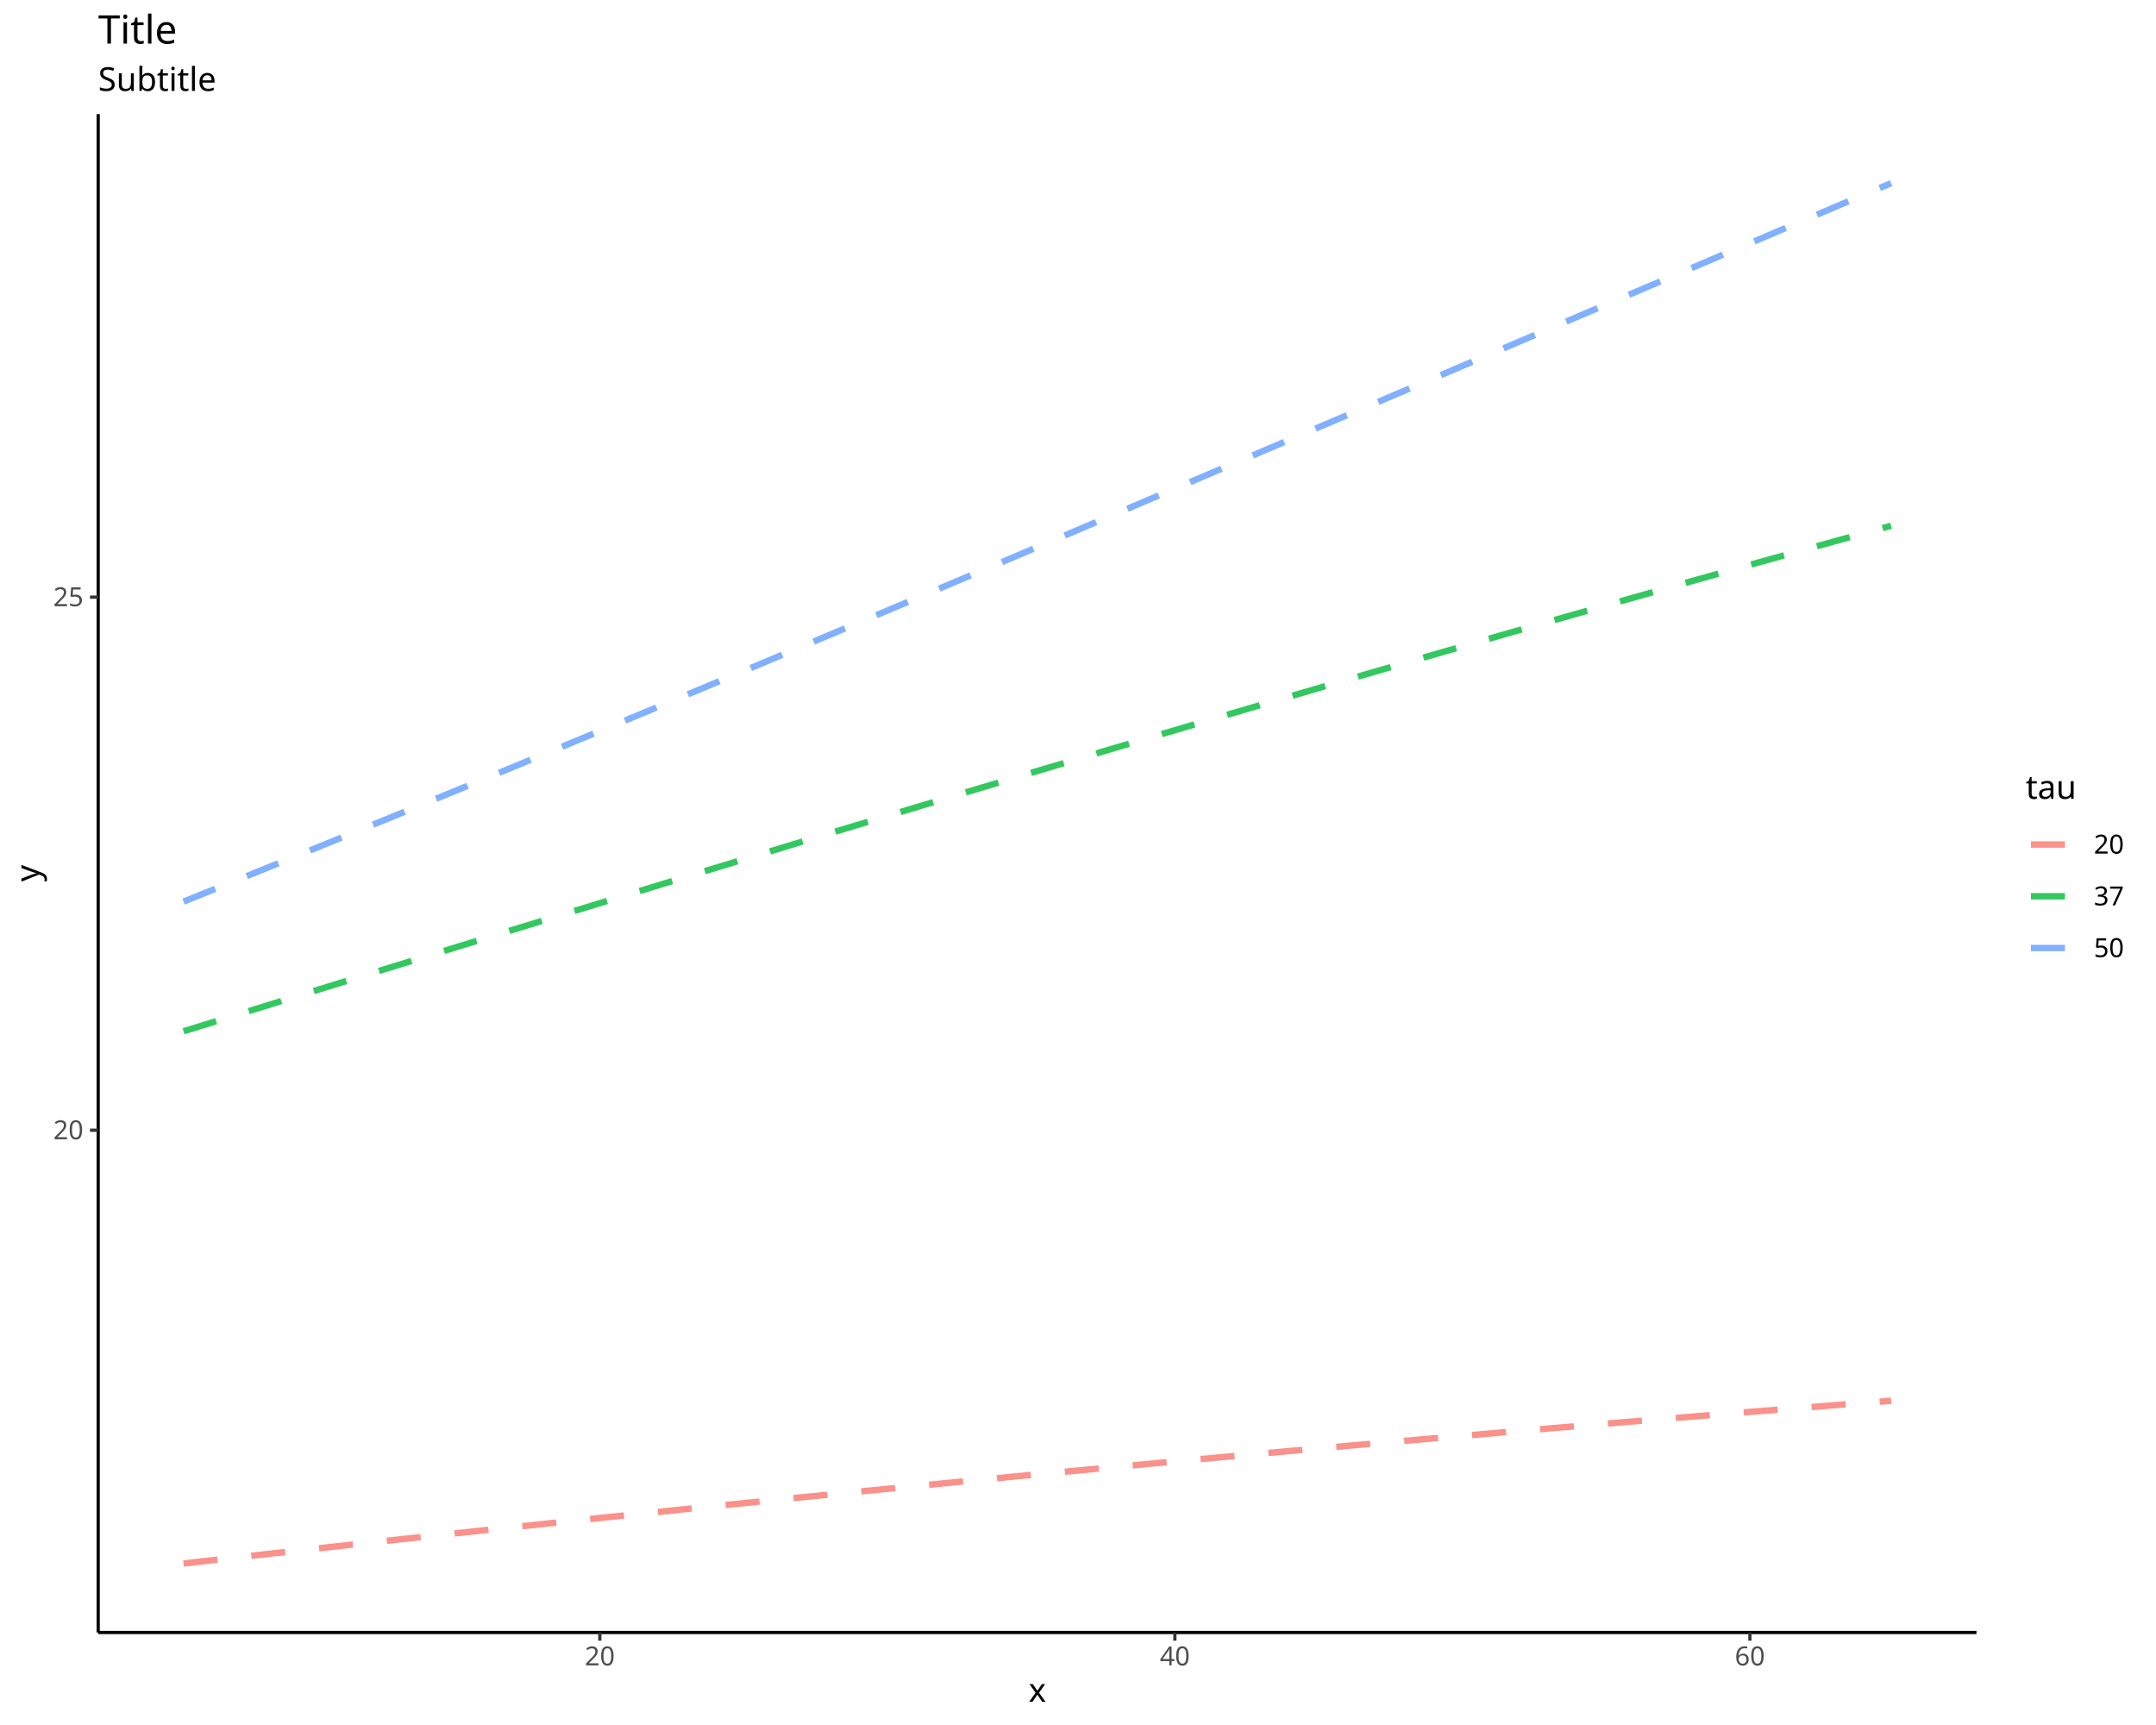
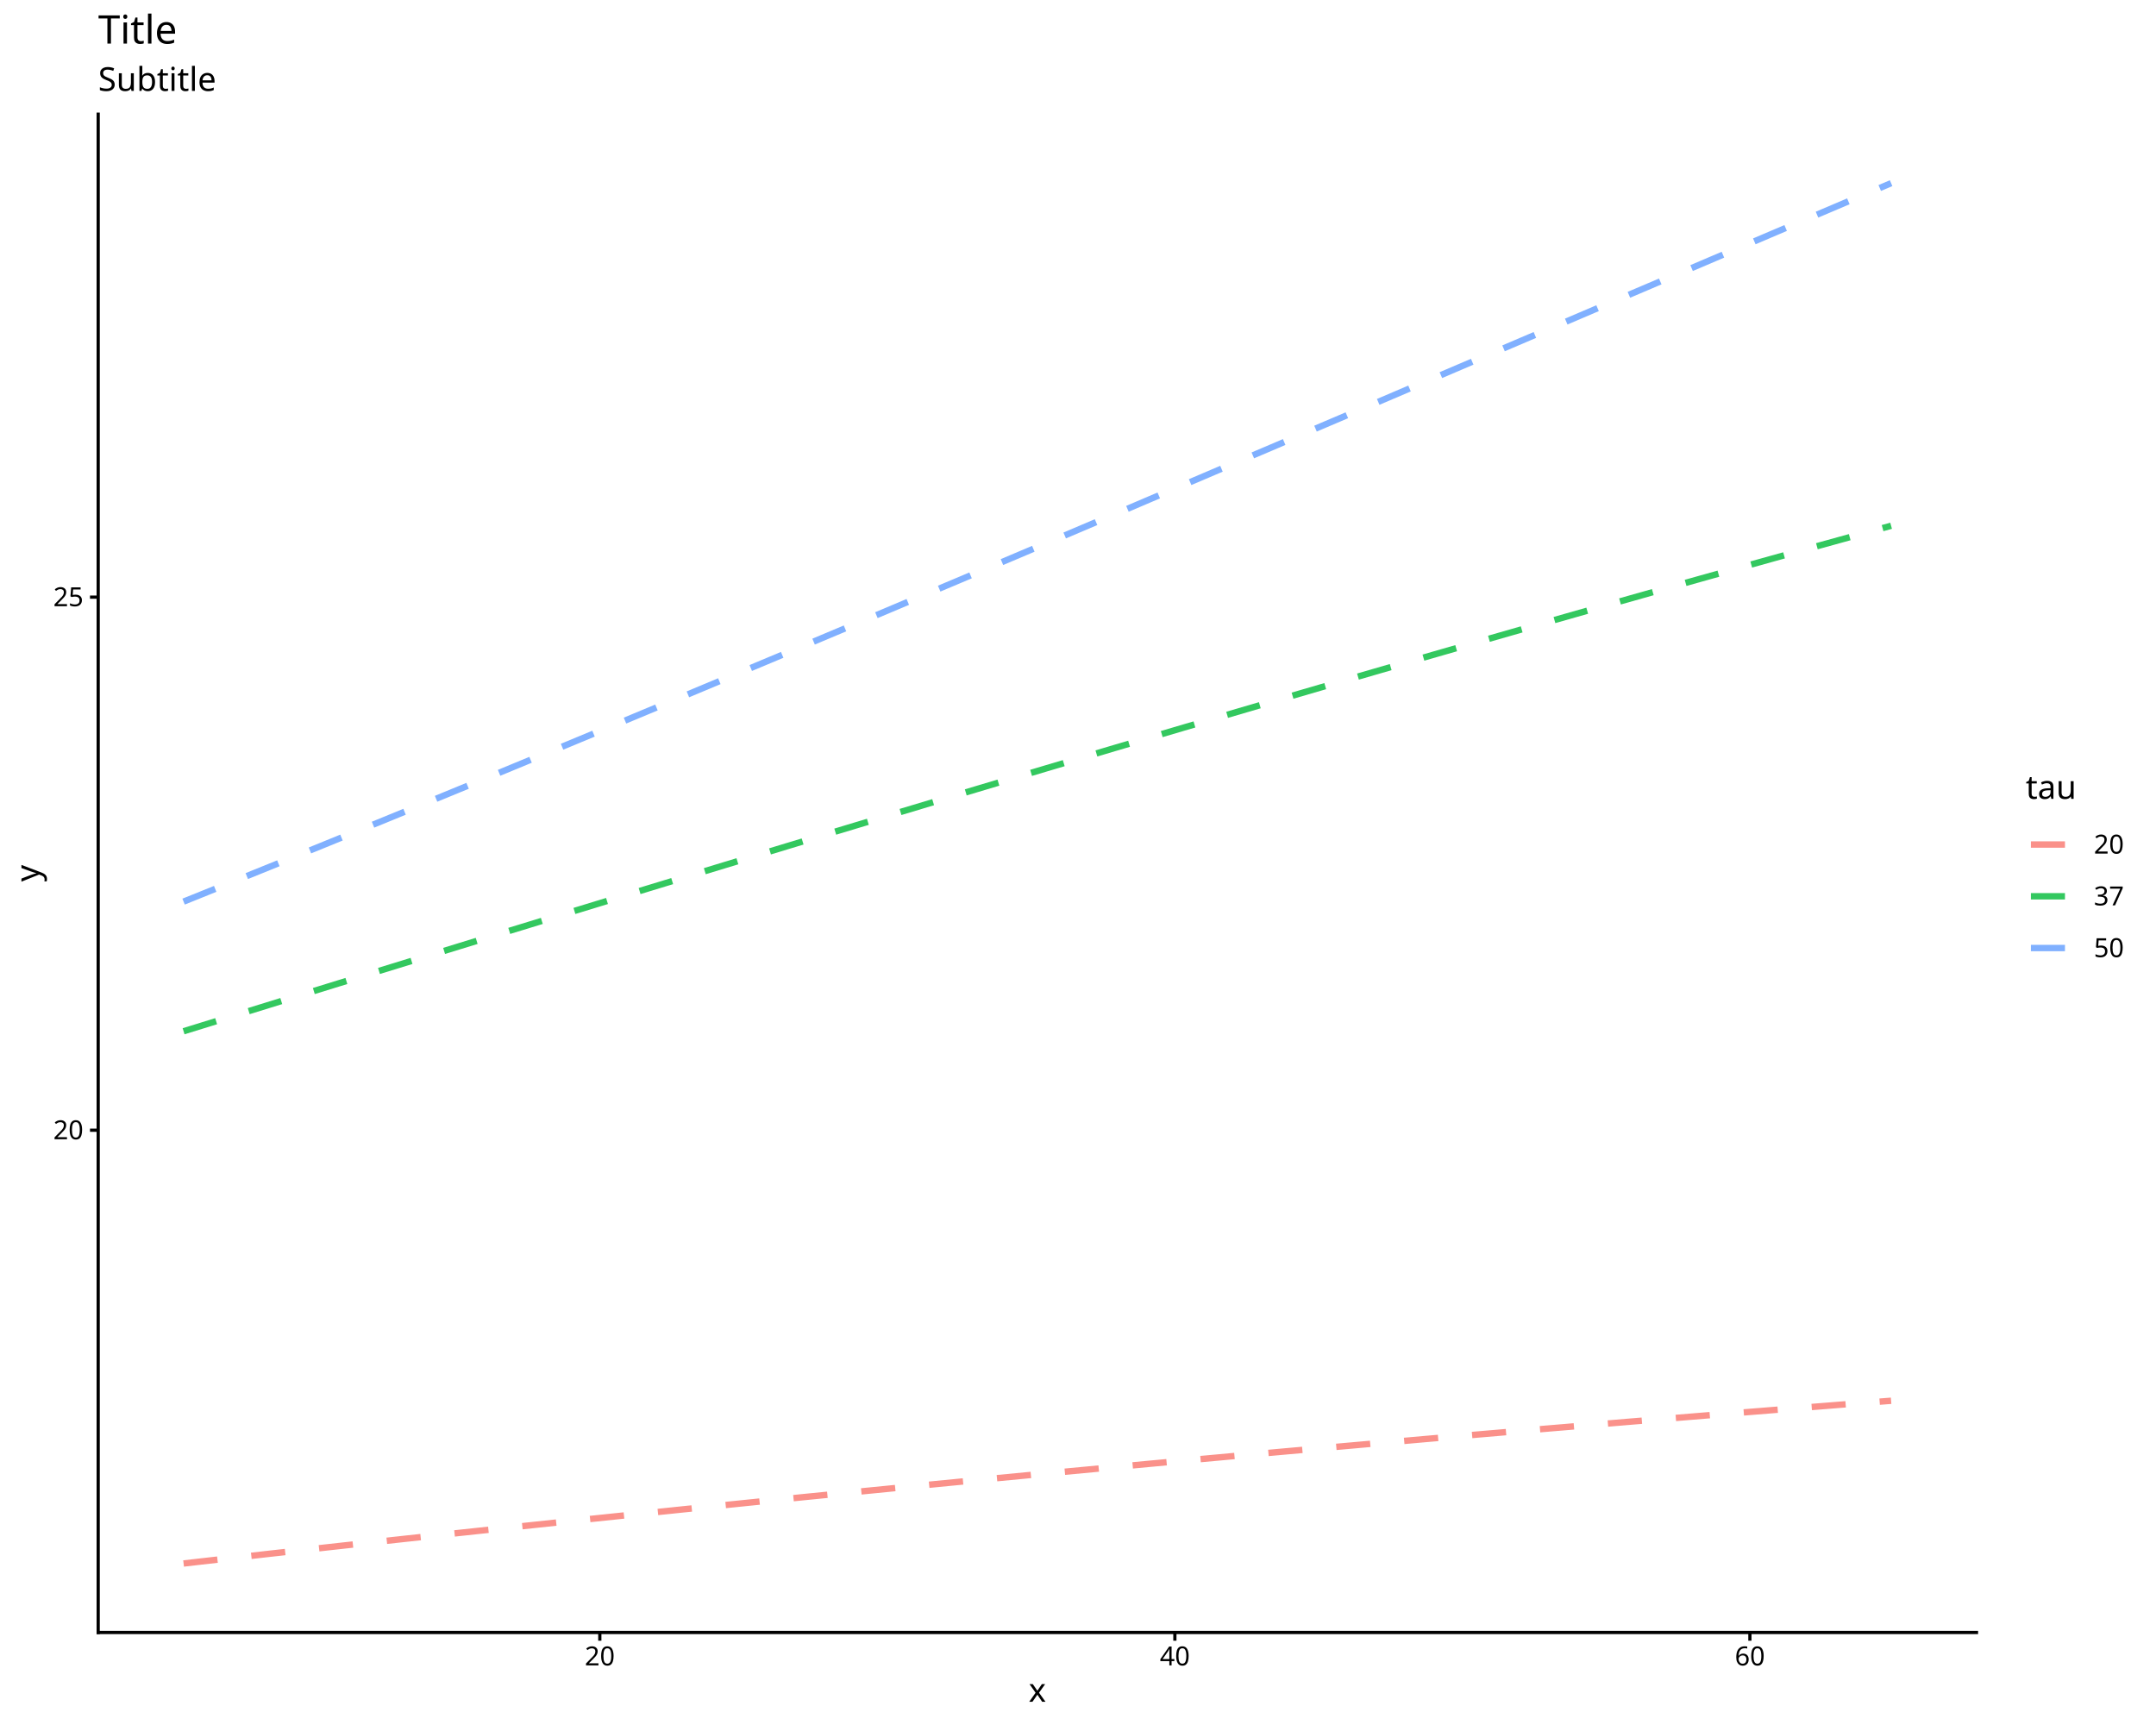
<svg xmlns="http://www.w3.org/2000/svg" class="svglite" data-engine-version="2.0" width="720.00pt" height="576.00pt" viewBox="0 0 720.00 576.00">
  <defs>
    <style type="text/css">
    .svglite line, .svglite polyline, .svglite polygon, .svglite path, .svglite rect, .svglite circle {
      fill: none;
      stroke: #000000;
      stroke-linecap: round;
      stroke-linejoin: round;
      stroke-miterlimit: 10.00;
    }
  </style>
  </defs>
  <rect width="100%" height="100%" style="stroke: none; fill: #FFFFFF;" />
  <defs>
    <clipPath id="cpMC4wMHw3MjAuMDB8MC4wMHw1NzYuMDA=">
      <rect x="0.00" y="0.00" width="720.00" height="576.00" />
    </clipPath>
  </defs>
  <g clip-path="url(#cpMC4wMHw3MjAuMDB8MC4wMHw1NzYuMDA=)">
    <rect x="0.00" y="0.00" width="720.00" height="576.00" style="stroke-width: 1.07; stroke: #FFFFFF; fill: #FFFFFF;" />
  </g>
  <defs>
    <clipPath id="cpMzIuNzl8NjYwLjA1fDM4LjEyfDU0NS4xMQ==">
      <rect x="32.79" y="38.12" width="627.26" height="507.00" />
    </clipPath>
  </defs>
  <g clip-path="url(#cpMzIuNzl8NjYwLjA1fDM4LjEyfDU0NS4xMQ==)">
    <rect x="32.79" y="38.12" width="627.26" height="507.00" style="stroke-width: 1.07; stroke: none; fill: #FFFFFF;" />
    <polyline points="61.31,522.07 67.07,521.41 72.83,520.76 78.59,520.11 84.35,519.46 90.11,518.81 95.87,518.17 101.63,517.53 107.39,516.89 113.15,516.25 118.91,515.62 124.67,514.98 130.43,514.35 136.19,513.72 141.95,513.10 147.70,512.47 153.46,511.85 159.22,511.23 164.98,510.62 170.74,510.00 176.50,509.39 182.26,508.78 188.02,508.17 193.78,507.56 199.54,506.96 205.30,506.36 211.06,505.76 216.82,505.16 222.58,504.57 228.34,503.97 234.10,503.38 239.86,502.79 245.62,502.21 251.38,501.62 257.14,501.04 262.90,500.46 268.66,499.88 274.42,499.31 280.18,498.74 285.94,498.16 291.70,497.60 297.46,497.03 303.22,496.46 308.98,495.90 314.74,495.34 320.50,494.78 326.26,494.23 332.02,493.67 337.78,493.12 343.54,492.57 349.30,492.02 355.06,491.48 360.82,490.94 366.58,490.40 372.34,489.86 378.10,489.32 383.86,488.78 389.62,488.25 395.38,487.72 401.14,487.19 406.90,486.67 412.66,486.14 418.42,485.62 424.18,485.10 429.94,484.58 435.70,484.07 441.46,483.55 447.22,483.04 452.98,482.53 458.74,482.02 464.50,481.52 470.26,481.02 476.02,480.51 481.78,480.01 487.54,479.52 493.30,479.02 499.06,478.53 504.82,478.04 510.58,477.55 516.34,477.06 522.10,476.58 527.86,476.09 533.62,475.61 539.38,475.13 545.14,474.65 550.90,474.18 556.66,473.71 562.42,473.24 568.18,472.77 573.94,472.30 579.70,471.83 585.46,471.37 591.22,470.91 596.98,470.45 602.74,469.99 608.50,469.54 614.26,469.08 620.02,468.63 625.78,468.18 631.54,467.73 " style="stroke-width: 2.13; stroke: #F8766D; stroke-opacity: 0.80; stroke-dasharray: 11.38,11.38; stroke-linecap: butt;" />
    <polyline points="61.31,344.35 67.07,342.57 72.83,340.79 78.59,339.01 84.35,337.23 90.11,335.45 95.87,333.67 101.63,331.90 107.39,330.12 113.15,328.34 118.91,326.57 124.67,324.79 130.43,323.02 136.19,321.25 141.95,319.48 147.70,317.71 153.46,315.94 159.22,314.17 164.98,312.40 170.74,310.63 176.50,308.87 182.26,307.10 188.02,305.34 193.78,303.58 199.54,301.82 205.30,300.06 211.06,298.30 216.82,296.54 222.58,294.79 228.34,293.04 234.10,291.28 239.86,289.53 245.62,287.78 251.38,286.04 257.14,284.29 262.90,282.54 268.66,280.80 274.42,279.06 280.18,277.32 285.94,275.58 291.70,273.85 297.46,272.11 303.22,270.38 308.98,268.65 314.74,266.92 320.50,265.19 326.26,263.47 332.02,261.75 337.78,260.03 343.54,258.31 349.30,256.59 355.06,254.88 360.82,253.16 366.58,251.45 372.34,249.74 378.10,248.04 383.86,246.33 389.62,244.63 395.38,242.93 401.14,241.24 406.90,239.54 412.66,237.85 418.42,236.16 424.18,234.47 429.94,232.79 435.70,231.11 441.46,229.43 447.22,227.75 452.98,226.07 458.74,224.40 464.50,222.73 470.26,221.07 476.02,219.40 481.78,217.74 487.54,216.08 493.30,214.42 499.06,212.77 504.82,211.12 510.58,209.47 516.34,207.83 522.10,206.19 527.86,204.55 533.62,202.91 539.38,201.28 545.14,199.65 550.90,198.02 556.66,196.39 562.42,194.77 568.18,193.15 573.94,191.54 579.70,189.93 585.46,188.32 591.22,186.71 596.98,185.11 602.74,183.51 608.50,181.91 614.26,180.32 620.02,178.73 625.78,177.14 631.54,175.56 " style="stroke-width: 2.13; stroke: #00BA38; stroke-opacity: 0.80; stroke-dasharray: 11.38,11.38; stroke-linecap: butt;" />
    <polyline points="61.31,301.06 67.07,298.74 72.83,296.41 78.59,294.08 84.35,291.75 90.11,289.42 95.87,287.08 101.63,284.73 107.39,282.39 113.15,280.04 118.91,277.68 124.67,275.33 130.43,272.97 136.19,270.61 141.95,268.24 147.70,265.87 153.46,263.50 159.22,261.13 164.98,258.75 170.74,256.37 176.50,253.99 182.26,251.60 188.02,249.21 193.78,246.82 199.54,244.43 205.30,242.04 211.06,239.64 216.82,237.24 222.58,234.83 228.34,232.43 234.10,230.02 239.86,227.61 245.62,225.20 251.38,222.78 257.14,220.37 262.90,217.95 268.66,215.53 274.42,213.10 280.18,210.68 285.94,208.25 291.70,205.82 297.46,203.39 303.22,200.96 308.98,198.53 314.74,196.09 320.50,193.66 326.26,191.22 332.02,188.78 337.78,186.34 343.54,183.90 349.30,181.45 355.06,179.01 360.82,176.56 366.58,174.11 372.34,171.67 378.10,169.22 383.86,166.76 389.62,164.31 395.38,161.86 401.14,159.41 406.90,156.95 412.66,154.50 418.42,152.04 424.18,149.59 429.94,147.13 435.70,144.67 441.46,142.21 447.22,139.76 452.98,137.30 458.74,134.84 464.50,132.38 470.26,129.92 476.02,127.46 481.78,125.00 487.54,122.54 493.30,120.08 499.06,117.62 504.82,115.16 510.58,112.70 516.34,110.24 522.10,107.78 527.86,105.32 533.62,102.86 539.38,100.40 545.14,97.94 550.90,95.49 556.66,93.03 562.42,90.57 568.18,88.12 573.94,85.66 579.70,83.21 585.46,80.76 591.22,78.30 596.98,75.85 602.74,73.40 608.50,70.95 614.26,68.50 620.02,66.05 625.78,63.61 631.54,61.16 " style="stroke-width: 2.13; stroke: #619CFF; stroke-opacity: 0.80; stroke-dasharray: 11.38,11.38; stroke-linecap: butt;" />
  </g>
  <g clip-path="url(#cpMC4wMHw3MjAuMDB8MC4wMHw1NzYuMDA=)">
-     <polyline points="32.79,545.11 32.79,38.12 " style="stroke-width: 1.07; stroke-linecap: butt;" />
-     <text x="27.86" y="380.42" text-anchor="end" style="font-size: 8.80px; fill: #4D4D4D; font-family: sans;" textLength="9.79px" lengthAdjust="spacingAndGlyphs">20</text>
-     <text x="27.86" y="202.42" text-anchor="end" style="font-size: 8.80px; fill: #4D4D4D; font-family: sans;" textLength="9.79px" lengthAdjust="spacingAndGlyphs">25</text>
-     <polyline points="30.05,377.39 32.79,377.39 " style="stroke-width: 1.07; stroke: #333333; stroke-linecap: butt;" />
-     <polyline points="30.05,199.39 32.79,199.39 " style="stroke-width: 1.07; stroke: #333333; stroke-linecap: butt;" />
-     <polyline points="32.79,545.11 660.05,545.11 " style="stroke-width: 1.07; stroke-linecap: butt;" />
-     <polyline points="200.31,547.85 200.31,545.11 " style="stroke-width: 1.07; stroke: #333333; stroke-linecap: butt;" />
-     <polyline points="392.35,547.85 392.35,545.11 " style="stroke-width: 1.07; stroke: #333333; stroke-linecap: butt;" />
-     <polyline points="584.38,547.85 584.38,545.11 " style="stroke-width: 1.07; stroke: #333333; stroke-linecap: butt;" />
-     <text x="200.31" y="556.10" text-anchor="middle" style="font-size: 8.80px; fill: #4D4D4D; font-family: sans;" textLength="9.79px" lengthAdjust="spacingAndGlyphs">20</text>
-     <text x="392.35" y="556.10" text-anchor="middle" style="font-size: 8.80px; fill: #4D4D4D; font-family: sans;" textLength="9.79px" lengthAdjust="spacingAndGlyphs">40</text>
-     <text x="584.38" y="556.10" text-anchor="middle" style="font-size: 8.80px; fill: #4D4D4D; font-family: sans;" textLength="9.79px" lengthAdjust="spacingAndGlyphs">60</text>
+     <polyline points="32.79,545.11 32.79,38.12 " style="stroke-width: 1.07; stroke-linecap: square;" />
+     <text x="27.86" y="380.42" text-anchor="end" style="font-size: 8.80px; font-family: sans;" textLength="9.79px" lengthAdjust="spacingAndGlyphs">20</text>
+     <text x="27.86" y="202.42" text-anchor="end" style="font-size: 8.80px; font-family: sans;" textLength="9.79px" lengthAdjust="spacingAndGlyphs">25</text>
+     <polyline points="30.05,377.39 32.79,377.39 " style="stroke-width: 1.07; stroke-linecap: butt;" />
+     <polyline points="30.05,199.39 32.79,199.39 " style="stroke-width: 1.07; stroke-linecap: butt;" />
+     <polyline points="32.79,545.11 660.05,545.11 " style="stroke-width: 1.07; stroke-linecap: square;" />
+     <polyline points="200.31,547.85 200.31,545.11 " style="stroke-width: 1.07; stroke-linecap: butt;" />
+     <polyline points="392.35,547.85 392.35,545.11 " style="stroke-width: 1.07; stroke-linecap: butt;" />
+     <polyline points="584.38,547.85 584.38,545.11 " style="stroke-width: 1.07; stroke-linecap: butt;" />
+     <text x="200.31" y="556.10" text-anchor="middle" style="font-size: 8.80px; font-family: sans;" textLength="9.79px" lengthAdjust="spacingAndGlyphs">20</text>
+     <text x="392.35" y="556.10" text-anchor="middle" style="font-size: 8.80px; font-family: sans;" textLength="9.79px" lengthAdjust="spacingAndGlyphs">40</text>
+     <text x="584.38" y="556.10" text-anchor="middle" style="font-size: 8.80px; font-family: sans;" textLength="9.79px" lengthAdjust="spacingAndGlyphs">60</text>
    <text x="346.42" y="568.24" text-anchor="middle" style="font-size: 11.00px; font-family: sans;" textLength="5.50px" lengthAdjust="spacingAndGlyphs">x</text>
    <text transform="translate(13.05,291.61) rotate(-90)" text-anchor="middle" style="font-size: 11.00px; font-family: sans;" textLength="5.50px" lengthAdjust="spacingAndGlyphs">y</text>
    <rect x="671.01" y="252.55" width="43.51" height="78.13" style="stroke-width: 1.07; stroke: none; fill: #FFFFFF;" />
    <text x="676.49" y="266.74" style="font-size: 11.00px; font-family: sans;" textLength="15.29px" lengthAdjust="spacingAndGlyphs">tau</text>
    <rect x="676.49" y="273.36" width="17.28" height="17.28" style="stroke-width: 1.07; stroke: none; fill: #FFFFFF;" />
    <line x1="678.22" y1="282.00" x2="692.04" y2="282.00" style="stroke-width: 2.13; stroke: #F8766D; stroke-opacity: 0.80; stroke-dasharray: 11.38,11.38; stroke-linecap: butt;" />
    <rect x="676.49" y="290.64" width="17.28" height="17.28" style="stroke-width: 1.07; stroke: none; fill: #FFFFFF;" />
    <line x1="678.22" y1="299.28" x2="692.04" y2="299.28" style="stroke-width: 2.13; stroke: #00BA38; stroke-opacity: 0.80; stroke-dasharray: 11.38,11.38; stroke-linecap: butt;" />
    <rect x="676.49" y="307.92" width="17.28" height="17.28" style="stroke-width: 1.07; stroke: none; fill: #FFFFFF;" />
    <line x1="678.22" y1="316.56" x2="692.04" y2="316.56" style="stroke-width: 2.13; stroke: #619CFF; stroke-opacity: 0.80; stroke-dasharray: 11.38,11.38; stroke-linecap: butt;" />
    <text x="699.25" y="285.03" style="font-size: 8.80px; font-family: sans;" textLength="9.79px" lengthAdjust="spacingAndGlyphs">20</text>
    <text x="699.25" y="302.31" style="font-size: 8.80px; font-family: sans;" textLength="9.79px" lengthAdjust="spacingAndGlyphs">37</text>
    <text x="699.25" y="319.59" style="font-size: 8.80px; font-family: sans;" textLength="9.79px" lengthAdjust="spacingAndGlyphs">50</text>
    <text x="32.79" y="30.35" style="font-size: 11.00px; font-family: sans;" textLength="36.69px" lengthAdjust="spacingAndGlyphs">Subtitle</text>
    <text x="32.79" y="14.56" style="font-size: 13.20px; font-family: sans;" textLength="24.93px" lengthAdjust="spacingAndGlyphs">Title</text>
  </g>
</svg>
